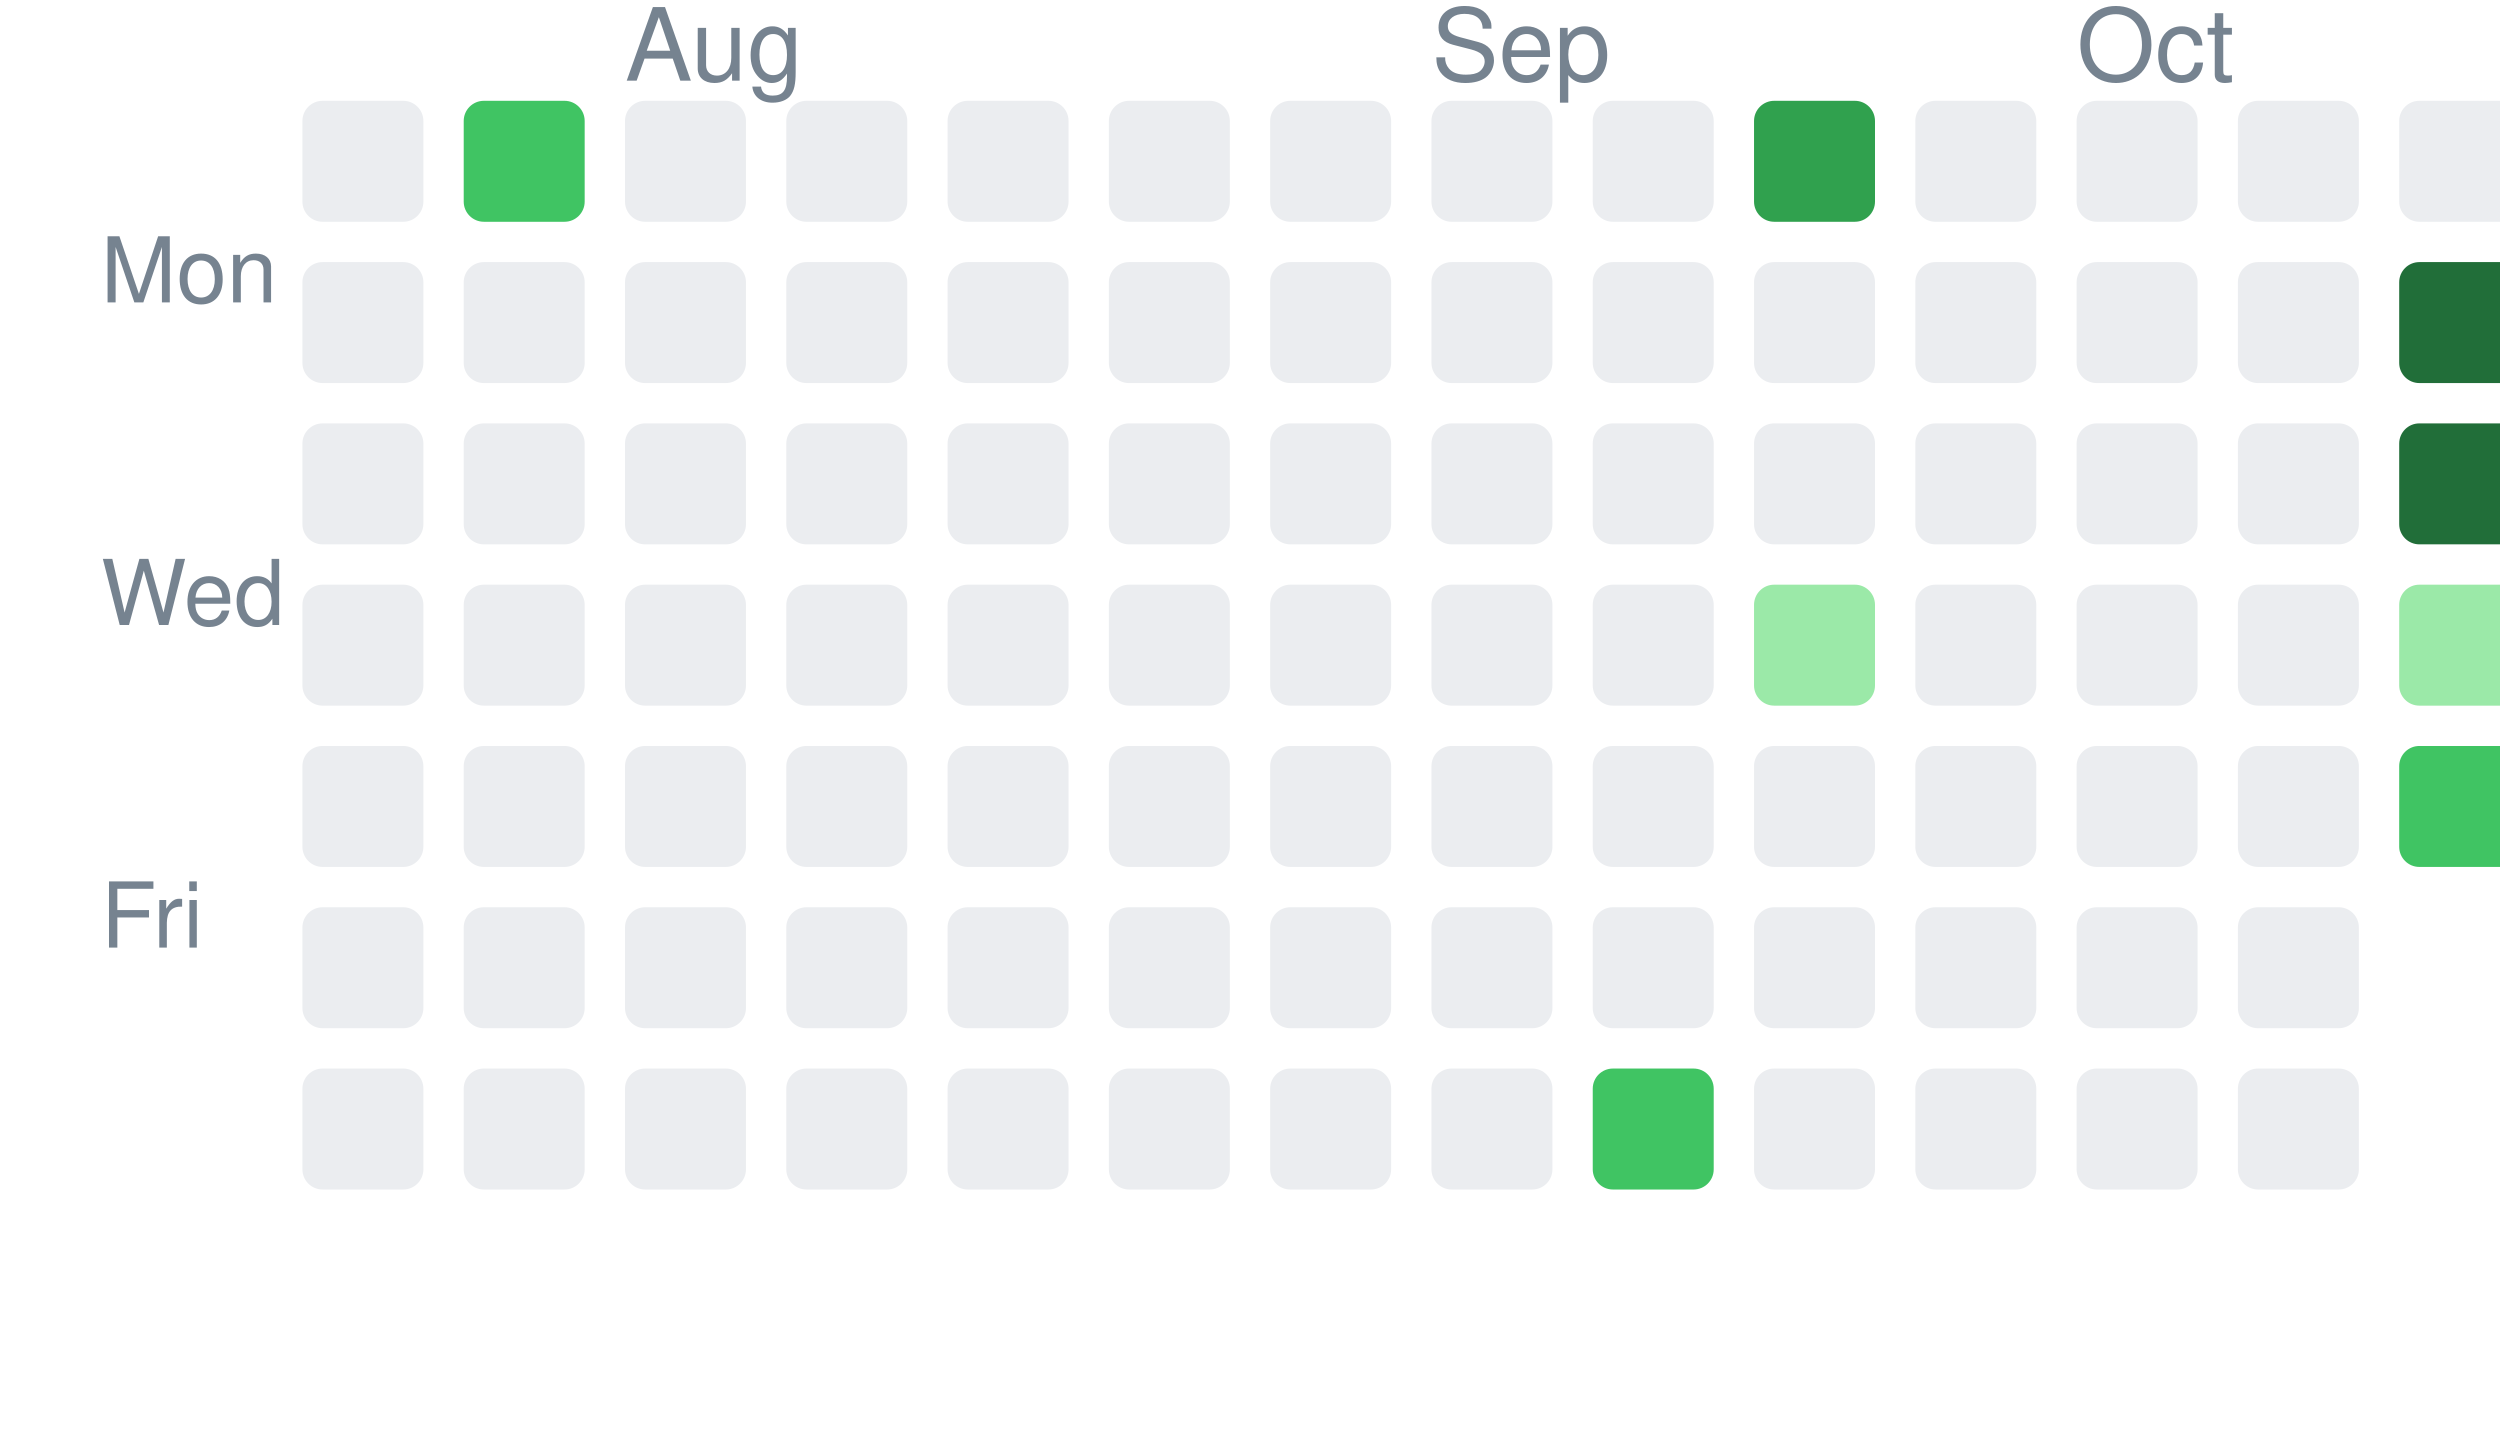
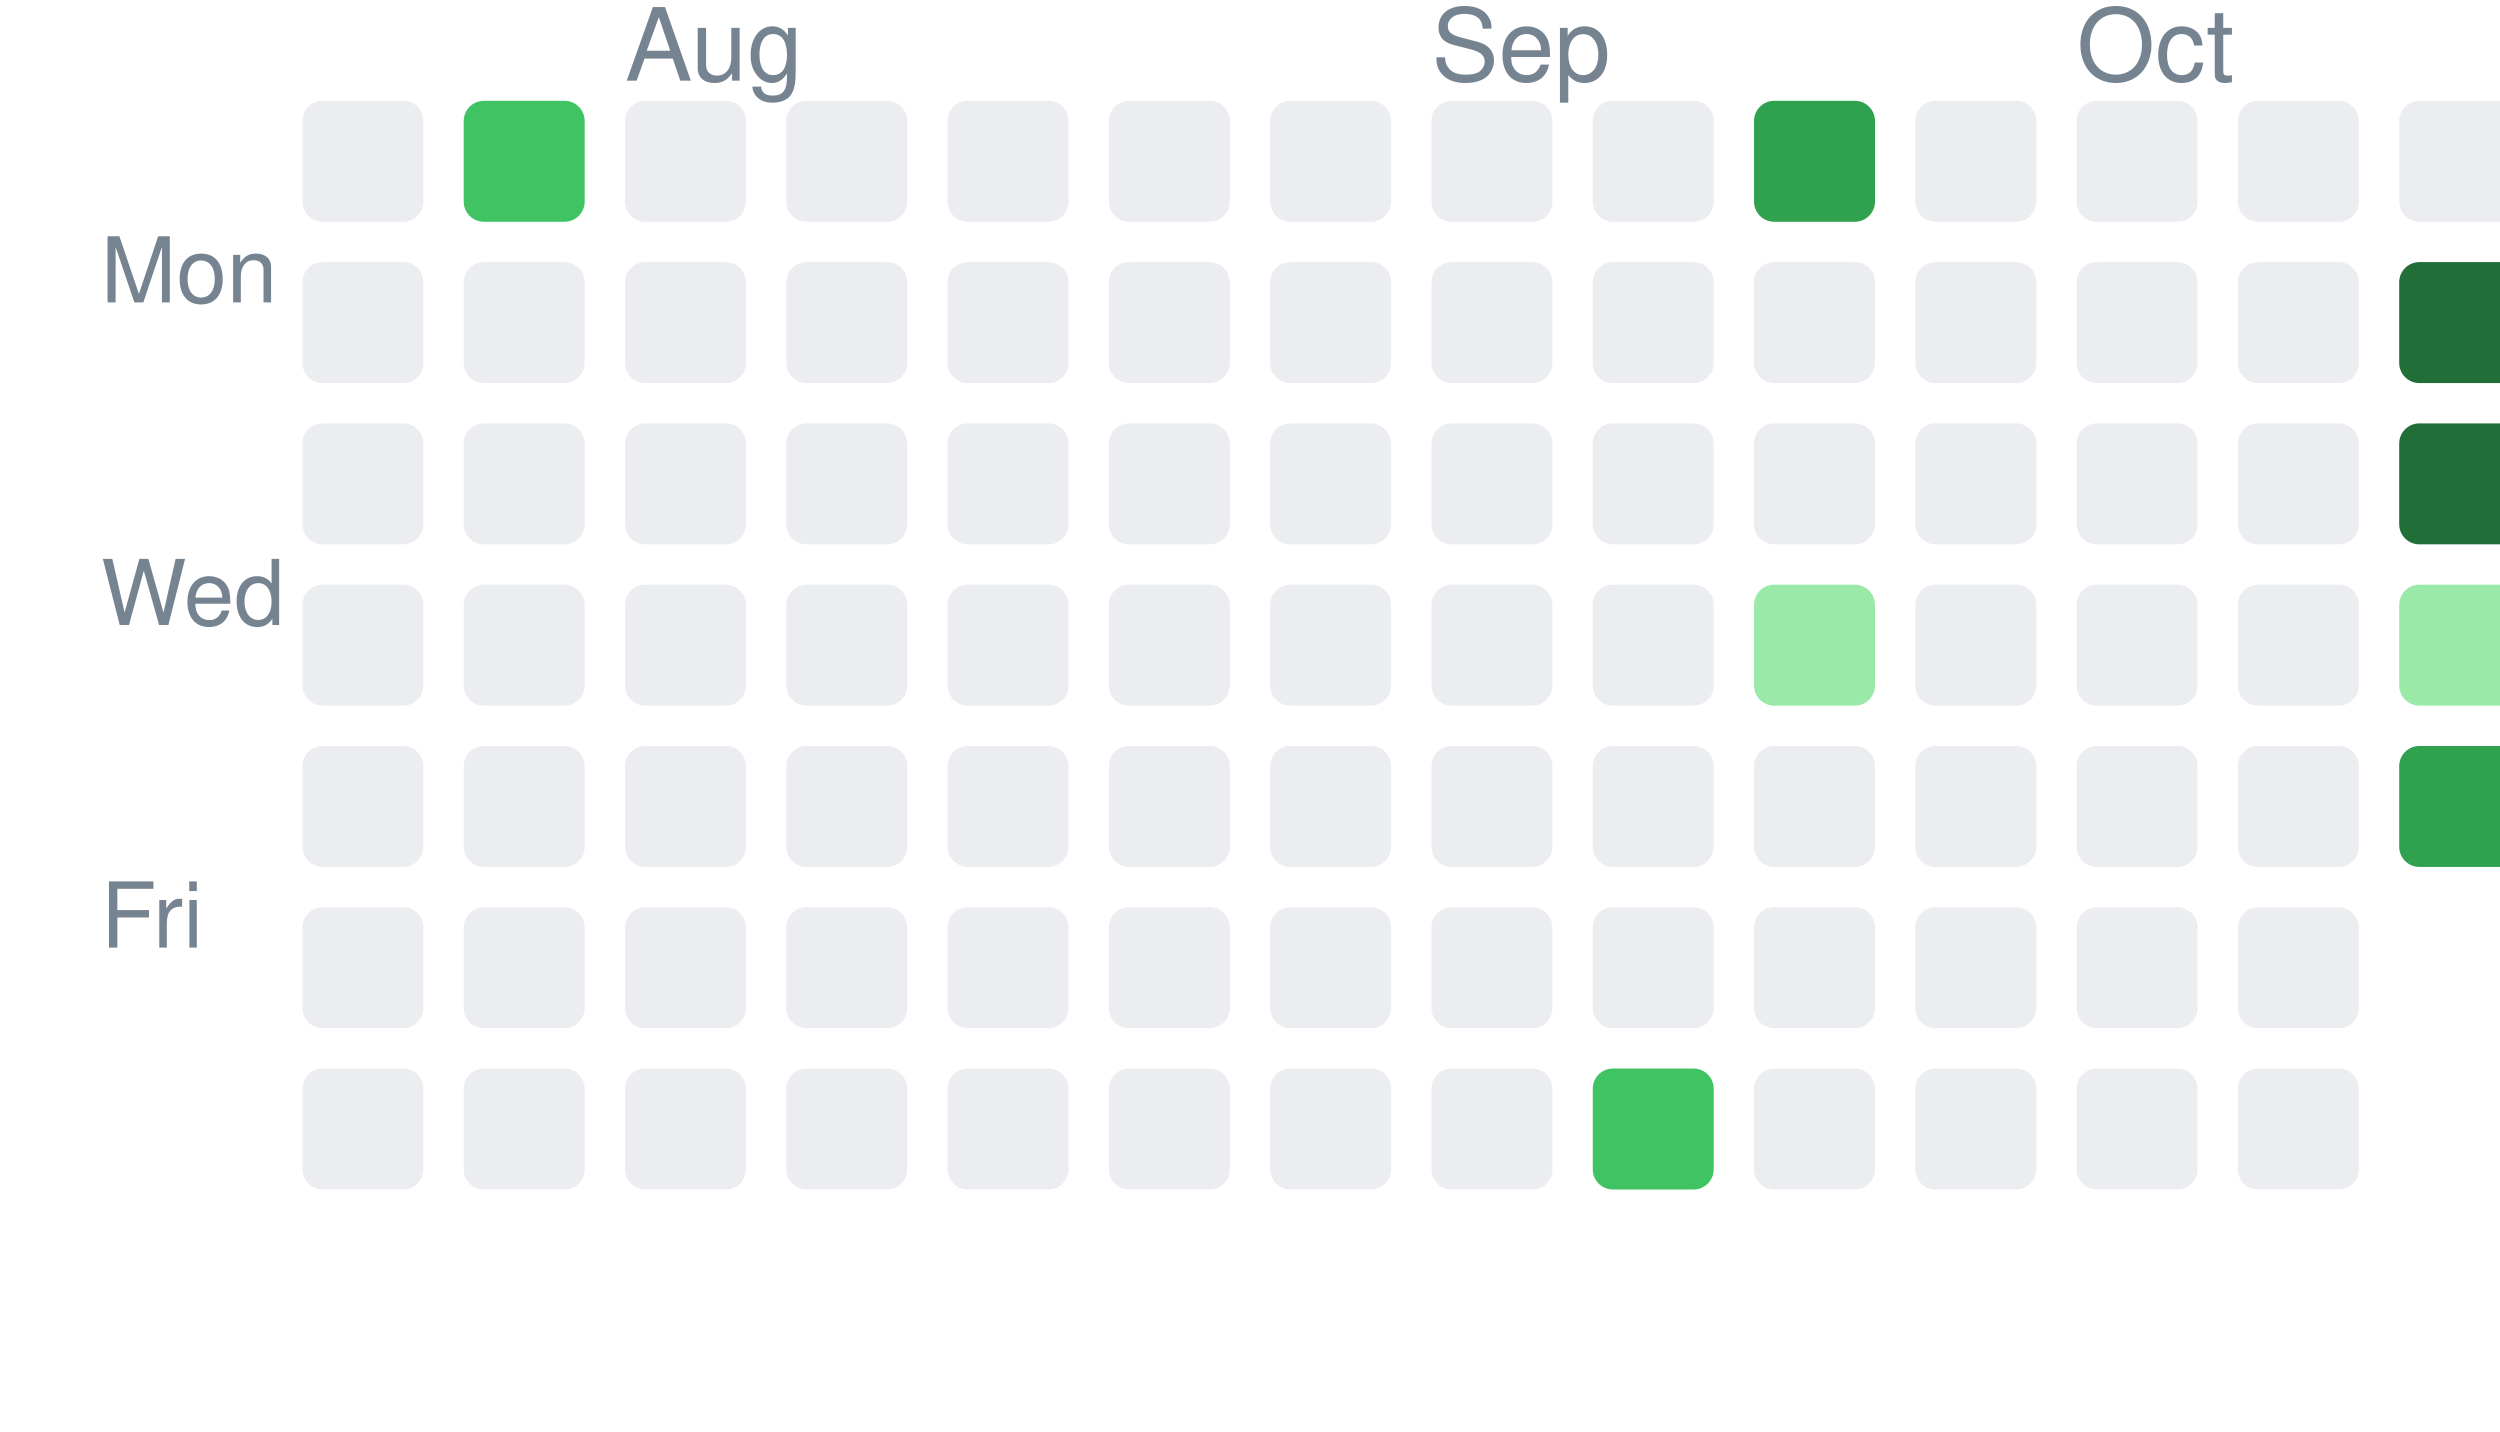
<svg xmlns="http://www.w3.org/2000/svg" width="248" height="142" style="font-family: -apple-system, BlinkMacSystemFont, Segoe UI, Helvetica, Arial, sans-serif, Apple Color Emoji, Segoe UI Emoji;">
  <style>
.month { font-size: 10px; fill: #768390; }
.wday { font-size: 9px; fill: #768390; }
</style>
  <text x="10" y="30" class="wday">Mon</text>
  <text x="10" y="62" class="wday">Wed</text>
  <text x="10" y="94" class="wday">Fri</text>
  <rect x="30" y="10" width="12" height="12" rx="2" ry="2" fill="#ebedf0" />
  <rect x="30" y="26" width="12" height="12" rx="2" ry="2" fill="#ebedf0" />
  <rect x="30" y="42" width="12" height="12" rx="2" ry="2" fill="#ebedf0" />
  <rect x="30" y="58" width="12" height="12" rx="2" ry="2" fill="#ebedf0" />
  <rect x="30" y="74" width="12" height="12" rx="2" ry="2" fill="#ebedf0" />
  <rect x="30" y="90" width="12" height="12" rx="2" ry="2" fill="#ebedf0" />
  <rect x="30" y="106" width="12" height="12" rx="2" ry="2" fill="#ebedf0" />
  <rect x="46" y="10" width="12" height="12" rx="2" ry="2" fill="#40c463" />
  <rect x="46" y="26" width="12" height="12" rx="2" ry="2" fill="#ebedf0" />
  <rect x="46" y="42" width="12" height="12" rx="2" ry="2" fill="#ebedf0" />
  <rect x="46" y="58" width="12" height="12" rx="2" ry="2" fill="#ebedf0" />
  <rect x="46" y="74" width="12" height="12" rx="2" ry="2" fill="#ebedf0" />
  <rect x="46" y="90" width="12" height="12" rx="2" ry="2" fill="#ebedf0" />
  <rect x="46" y="106" width="12" height="12" rx="2" ry="2" fill="#ebedf0" />
  <rect x="62" y="10" width="12" height="12" rx="2" ry="2" fill="#ebedf0" />
  <rect x="62" y="26" width="12" height="12" rx="2" ry="2" fill="#ebedf0" />
  <rect x="62" y="42" width="12" height="12" rx="2" ry="2" fill="#ebedf0" />
  <rect x="62" y="58" width="12" height="12" rx="2" ry="2" fill="#ebedf0" />
  <rect x="62" y="74" width="12" height="12" rx="2" ry="2" fill="#ebedf0" />
  <rect x="62" y="90" width="12" height="12" rx="2" ry="2" fill="#ebedf0" />
  <rect x="62" y="106" width="12" height="12" rx="2" ry="2" fill="#ebedf0" />
  <rect x="78" y="10" width="12" height="12" rx="2" ry="2" fill="#ebedf0" />
  <rect x="78" y="26" width="12" height="12" rx="2" ry="2" fill="#ebedf0" />
  <rect x="78" y="42" width="12" height="12" rx="2" ry="2" fill="#ebedf0" />
  <rect x="78" y="58" width="12" height="12" rx="2" ry="2" fill="#ebedf0" />
  <rect x="78" y="74" width="12" height="12" rx="2" ry="2" fill="#ebedf0" />
  <rect x="78" y="90" width="12" height="12" rx="2" ry="2" fill="#ebedf0" />
  <rect x="78" y="106" width="12" height="12" rx="2" ry="2" fill="#ebedf0" />
  <rect x="94" y="10" width="12" height="12" rx="2" ry="2" fill="#ebedf0" />
  <rect x="94" y="26" width="12" height="12" rx="2" ry="2" fill="#ebedf0" />
  <rect x="94" y="42" width="12" height="12" rx="2" ry="2" fill="#ebedf0" />
  <rect x="94" y="58" width="12" height="12" rx="2" ry="2" fill="#ebedf0" />
  <rect x="94" y="74" width="12" height="12" rx="2" ry="2" fill="#ebedf0" />
  <rect x="94" y="90" width="12" height="12" rx="2" ry="2" fill="#ebedf0" />
  <rect x="94" y="106" width="12" height="12" rx="2" ry="2" fill="#ebedf0" />
  <rect x="110" y="10" width="12" height="12" rx="2" ry="2" fill="#ebedf0" />
  <rect x="110" y="26" width="12" height="12" rx="2" ry="2" fill="#ebedf0" />
  <rect x="110" y="42" width="12" height="12" rx="2" ry="2" fill="#ebedf0" />
  <rect x="110" y="58" width="12" height="12" rx="2" ry="2" fill="#ebedf0" />
  <rect x="110" y="74" width="12" height="12" rx="2" ry="2" fill="#ebedf0" />
  <rect x="110" y="90" width="12" height="12" rx="2" ry="2" fill="#ebedf0" />
  <rect x="110" y="106" width="12" height="12" rx="2" ry="2" fill="#ebedf0" />
  <rect x="126" y="10" width="12" height="12" rx="2" ry="2" fill="#ebedf0" />
  <rect x="126" y="26" width="12" height="12" rx="2" ry="2" fill="#ebedf0" />
  <rect x="126" y="42" width="12" height="12" rx="2" ry="2" fill="#ebedf0" />
  <rect x="126" y="58" width="12" height="12" rx="2" ry="2" fill="#ebedf0" />
  <rect x="126" y="74" width="12" height="12" rx="2" ry="2" fill="#ebedf0" />
  <rect x="126" y="90" width="12" height="12" rx="2" ry="2" fill="#ebedf0" />
  <rect x="126" y="106" width="12" height="12" rx="2" ry="2" fill="#ebedf0" />
  <rect x="142" y="10" width="12" height="12" rx="2" ry="2" fill="#ebedf0" />
  <rect x="142" y="26" width="12" height="12" rx="2" ry="2" fill="#ebedf0" />
  <rect x="142" y="42" width="12" height="12" rx="2" ry="2" fill="#ebedf0" />
  <rect x="142" y="58" width="12" height="12" rx="2" ry="2" fill="#ebedf0" />
  <rect x="142" y="74" width="12" height="12" rx="2" ry="2" fill="#ebedf0" />
  <rect x="142" y="90" width="12" height="12" rx="2" ry="2" fill="#ebedf0" />
  <rect x="142" y="106" width="12" height="12" rx="2" ry="2" fill="#ebedf0" />
  <rect x="158" y="10" width="12" height="12" rx="2" ry="2" fill="#ebedf0" />
  <rect x="158" y="26" width="12" height="12" rx="2" ry="2" fill="#ebedf0" />
  <rect x="158" y="42" width="12" height="12" rx="2" ry="2" fill="#ebedf0" />
  <rect x="158" y="58" width="12" height="12" rx="2" ry="2" fill="#ebedf0" />
  <rect x="158" y="74" width="12" height="12" rx="2" ry="2" fill="#ebedf0" />
  <rect x="158" y="90" width="12" height="12" rx="2" ry="2" fill="#ebedf0" />
  <rect x="158" y="106" width="12" height="12" rx="2" ry="2" fill="#40c463" />
  <rect x="174" y="10" width="12" height="12" rx="2" ry="2" fill="#30a14e" />
  <rect x="174" y="26" width="12" height="12" rx="2" ry="2" fill="#ebedf0" />
  <rect x="174" y="42" width="12" height="12" rx="2" ry="2" fill="#ebedf0" />
  <rect x="174" y="58" width="12" height="12" rx="2" ry="2" fill="#9be9a8" />
  <rect x="174" y="74" width="12" height="12" rx="2" ry="2" fill="#ebedf0" />
  <rect x="174" y="90" width="12" height="12" rx="2" ry="2" fill="#ebedf0" />
  <rect x="174" y="106" width="12" height="12" rx="2" ry="2" fill="#ebedf0" />
  <rect x="190" y="10" width="12" height="12" rx="2" ry="2" fill="#ebedf0" />
  <rect x="190" y="26" width="12" height="12" rx="2" ry="2" fill="#ebedf0" />
  <rect x="190" y="42" width="12" height="12" rx="2" ry="2" fill="#ebedf0" />
  <rect x="190" y="58" width="12" height="12" rx="2" ry="2" fill="#ebedf0" />
  <rect x="190" y="74" width="12" height="12" rx="2" ry="2" fill="#ebedf0" />
  <rect x="190" y="90" width="12" height="12" rx="2" ry="2" fill="#ebedf0" />
  <rect x="190" y="106" width="12" height="12" rx="2" ry="2" fill="#ebedf0" />
  <rect x="206" y="10" width="12" height="12" rx="2" ry="2" fill="#ebedf0" />
  <rect x="206" y="26" width="12" height="12" rx="2" ry="2" fill="#ebedf0" />
  <rect x="206" y="42" width="12" height="12" rx="2" ry="2" fill="#ebedf0" />
  <rect x="206" y="58" width="12" height="12" rx="2" ry="2" fill="#ebedf0" />
  <rect x="206" y="74" width="12" height="12" rx="2" ry="2" fill="#ebedf0" />
  <rect x="206" y="90" width="12" height="12" rx="2" ry="2" fill="#ebedf0" />
  <rect x="206" y="106" width="12" height="12" rx="2" ry="2" fill="#ebedf0" />
  <rect x="222" y="10" width="12" height="12" rx="2" ry="2" fill="#ebedf0" />
  <rect x="222" y="26" width="12" height="12" rx="2" ry="2" fill="#ebedf0" />
  <rect x="222" y="42" width="12" height="12" rx="2" ry="2" fill="#ebedf0" />
  <rect x="222" y="58" width="12" height="12" rx="2" ry="2" fill="#ebedf0" />
  <rect x="222" y="74" width="12" height="12" rx="2" ry="2" fill="#ebedf0" />
  <rect x="222" y="90" width="12" height="12" rx="2" ry="2" fill="#ebedf0" />
  <rect x="222" y="106" width="12" height="12" rx="2" ry="2" fill="#ebedf0" />
  <rect x="238" y="10" width="12" height="12" rx="2" ry="2" fill="#ebedf0" />
  <rect x="238" y="26" width="12" height="12" rx="2" ry="2" fill="#216e39" />
  <rect x="238" y="42" width="12" height="12" rx="2" ry="2" fill="#216e39" />
  <rect x="238" y="58" width="12" height="12" rx="2" ry="2" fill="#9be9a8" />
-   <rect x="238" y="74" width="12" height="12" rx="2" ry="2" fill="#40c463" />
+   <rect x="238" y="74" width="12" height="12" rx="2" ry="2" fill="#30a14e" />
  <text x="62" y="8" class="month">Aug</text>
  <text x="142" y="8" class="month">Sep</text>
  <text x="206" y="8" class="month">Oct</text>
</svg>
